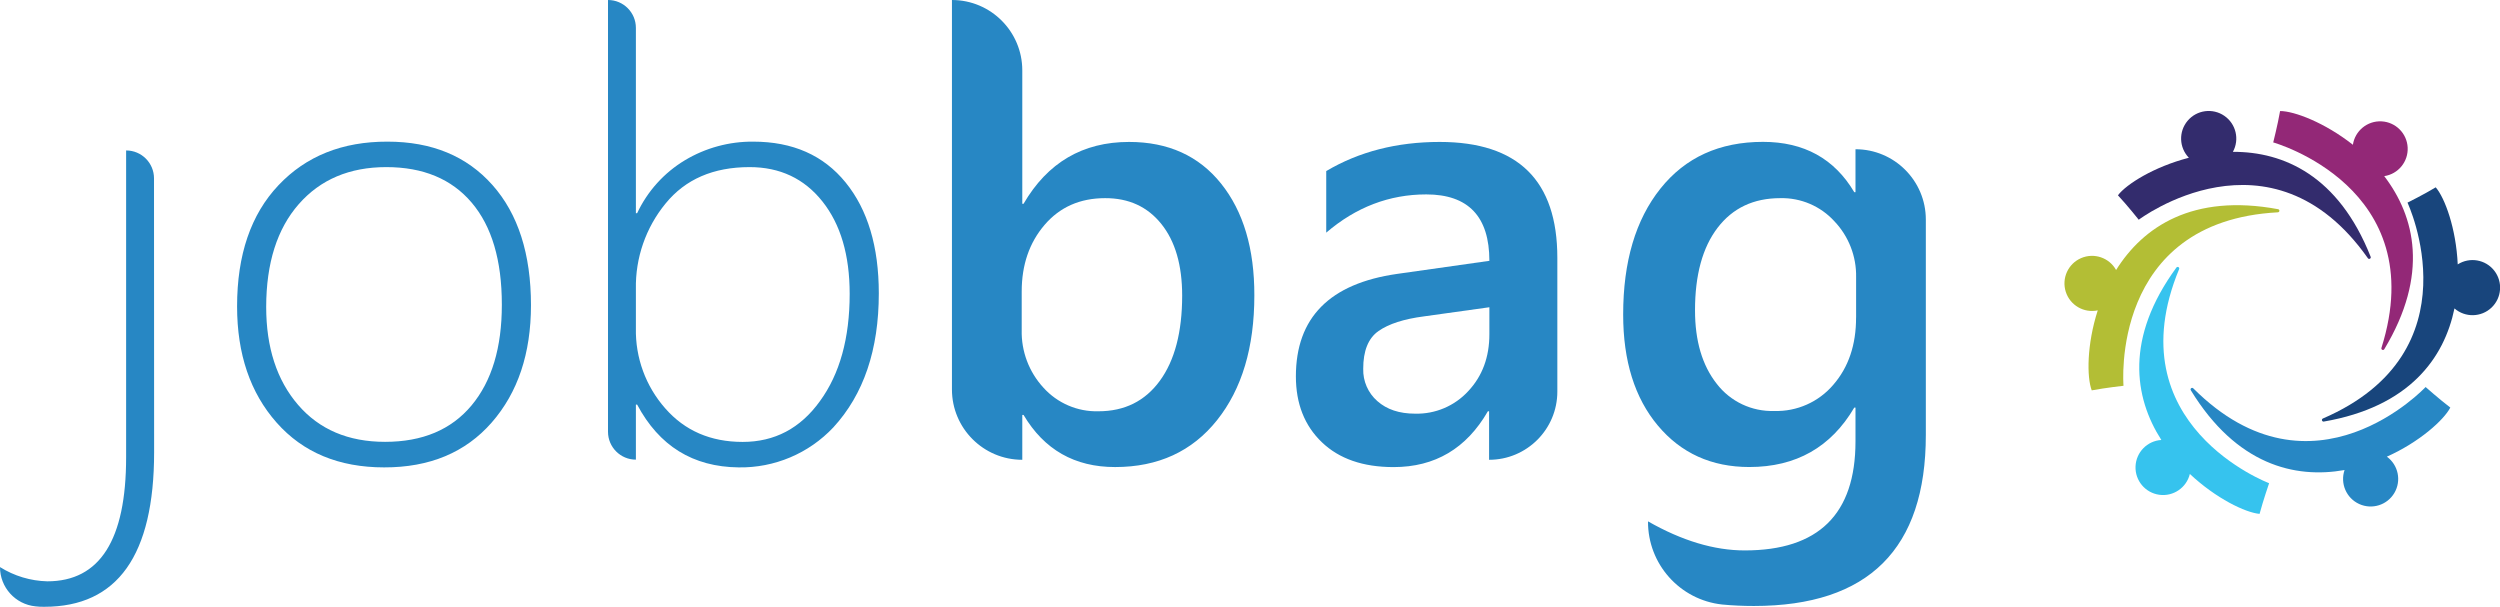
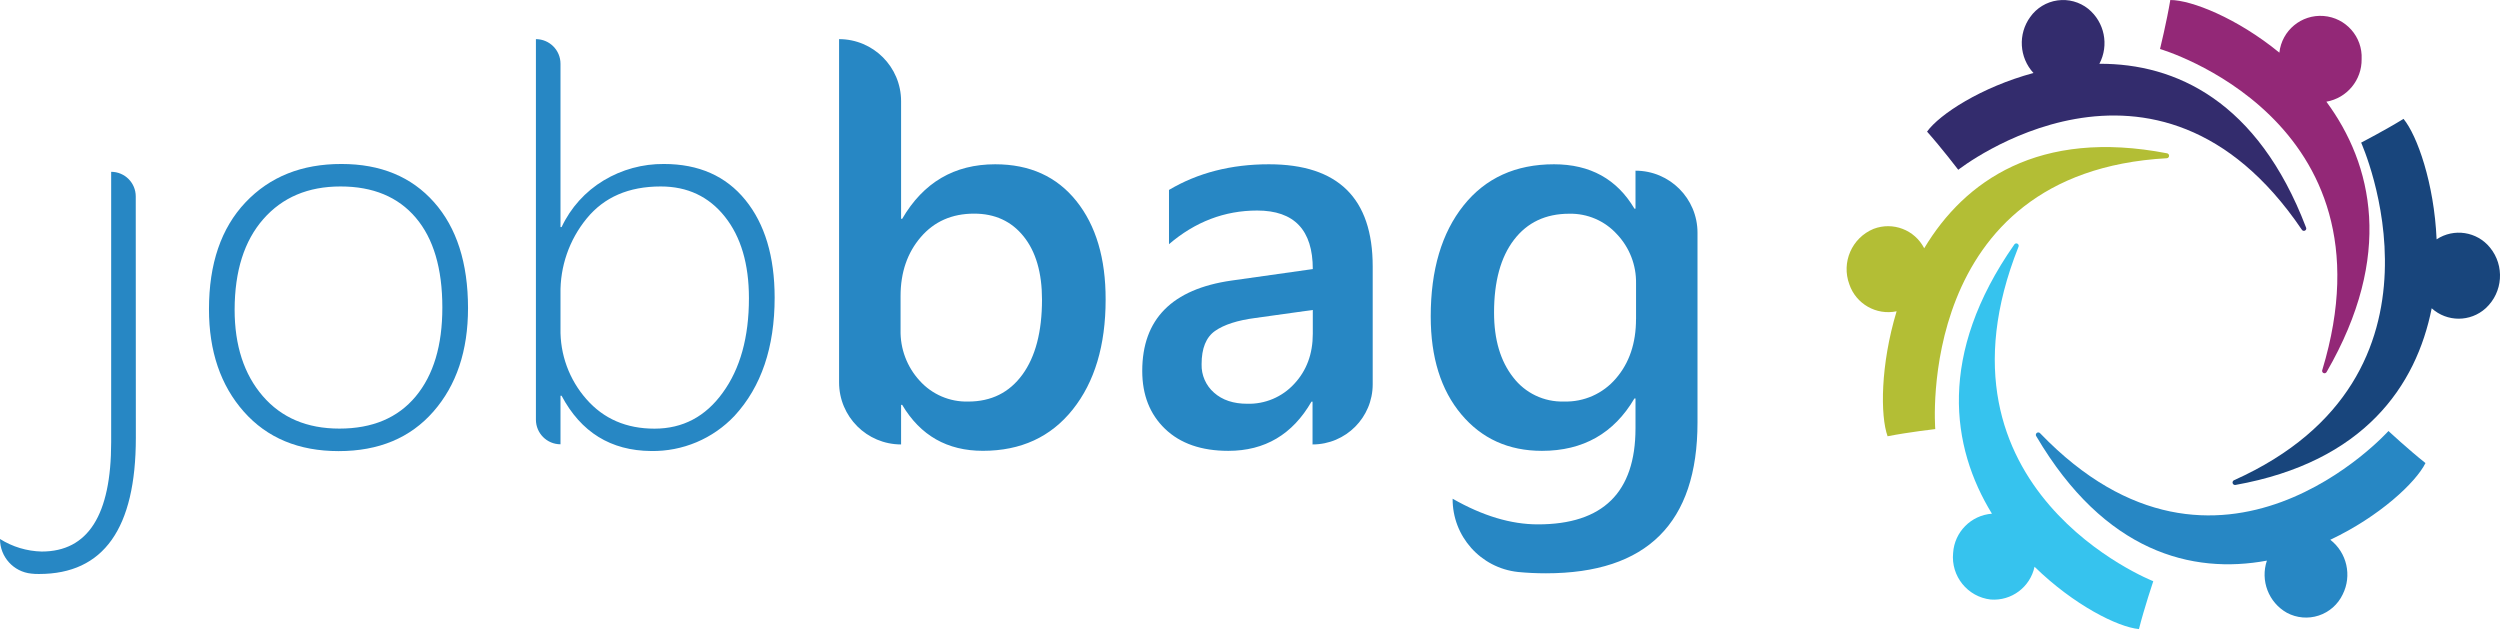
- <svg xmlns="http://www.w3.org/2000/svg" viewBox="0 0 681.29 165.36">
+ <svg xmlns="http://www.w3.org/2000/svg" viewBox="0 0 772.93 194.49">
  <defs>
    <style>.cls-1{fill:#2787c4;}.cls-2{fill:#932877;}.cls-3{fill:#18457c;}.cls-4{fill:#36c3ee;}.cls-5{fill:#b3be35;}.cls-6{fill:#332c6d;}</style>
  </defs>
-   <g id="Layer_2" data-name="Layer 2">
-     <g id="Layer_1-2" data-name="Layer 1">
-       <path class="cls-1" d="M104.69,127.37q-18.51,0-29.3-12.19T64.61,83.48q0-21.07,11.28-33T105.6,38.6q18.11,0,28.6,11.82t10.5,32.73q0,19.75-10.71,32T104.69,127.37Zm.58-81.83q-15,0-23.85,10.09t-8.88,28q0,16.6,8.68,26.69t23.72,10.09q15.28,0,23.56-9.92T136.76,83q0-18.1-8.22-27.78T105.27,45.54Z" />
-       <path class="cls-1" d="M173.63,110.26h-.34v15h0a7.6,7.6,0,0,1-7.6-7.6V0h0a7.6,7.6,0,0,1,7.6,7.6V58.1h.34a33.39,33.39,0,0,1,13-14.42,35.63,35.63,0,0,1,18.64-5.08q16.13,0,25.17,11.12t9.05,30.21q0,23.07-12.39,36.54a34.64,34.64,0,0,1-25.82,10.9Q182.62,127.17,173.63,110.26Zm-.34-31.49V89.43a32,32,0,0,0,8,21.86q8,9.13,21.08,9.14t21.08-11.12q8.1-11.11,8.1-29.22,0-15.87-7.44-25.21t-19.84-9.34q-14.81,0-22.89,9.92A35.67,35.67,0,0,0,173.29,78.77Z" />
-       <path class="cls-1" d="M278.93,113.07h-.34V125.3h0a19.17,19.17,0,0,1-19.17-19.17V0h0a19.18,19.18,0,0,1,19.17,19.18V55.54h.34q9.82-16.86,28.76-16.86,16,0,25.09,11.37t9.05,30.46q0,21.24-10.17,34t-27.77,12.77Q287.36,127.29,278.93,113.07Zm-.5-33.64v10.5a22.39,22.39,0,0,0,5.91,15.7,19.46,19.46,0,0,0,15,6.45q10.67,0,16.74-8.31t6.08-23.18q0-12.48-5.67-19.55T301.16,54q-10.25,0-16.49,7.28T278.43,79.43Z" />
-       <path class="cls-1" d="M405.8,125.3h0V112.08h-.33q-8.76,15.21-25.7,15.21-12.48,0-19.55-6.78t-7.07-17.94q0-24,27.61-27.93l25.12-3.56q0-18.09-17.19-18.1-15.12,0-27.27,10.42V46.62q13.38-7.93,30.91-7.94,32.07,0,32.07,31.58v36.45A18.59,18.59,0,0,1,405.8,125.3Zm.08-41.57-17.77,2.48q-8.26,1.07-12.44,4t-4.17,10.29a11.27,11.27,0,0,0,3.84,8.8q3.86,3.43,10.29,3.43a19,19,0,0,0,14.51-6.16q5.75-6.15,5.74-15.5Z" />
-       <path class="cls-1" d="M524.82,118.53q0,46.6-46.86,46.61-4.48,0-8.64-.4a22.65,22.65,0,0,1-20.21-22.66h0Q463,150,475.48,150q30.16,0,30.17-29.68v-9.25h-.33q-9.51,16.2-28.6,16.2-15.45,0-24.92-11.29t-9.46-30.29q0-21.57,10.16-34.3t27.94-12.73q16.77,0,24.88,13.72h.33V40.67h0a19.17,19.17,0,0,1,19.17,19.17Zm-19-32v-11A21.51,21.51,0,0,0,499.9,60.3,19.34,19.34,0,0,0,485.15,54q-10.9,0-17.07,8.06t-6.16,22.52q0,12.49,5.91,20A19,19,0,0,0,483.5,112a20.33,20.33,0,0,0,16.11-7.15Q505.82,97.7,505.81,86.54Z" />
-       <path class="cls-1" d="M42,123.22q0,42.14-29.91,42.14c-.8,0-1.61,0-2.42-.12A10.74,10.74,0,0,1,0,154.54H0a25.48,25.48,0,0,0,12.89,3.88q21.48,0,21.48-33.79V41h0a7.6,7.6,0,0,1,7.6,7.6Z" />
-       <path class="cls-2" d="M649.74,48a7.51,7.51,0,1,0-8.54-8.55c-7.7-6.06-16-9.19-19.84-9.19-.66,3.79-1.87,8.55-1.87,8.55s43.34,12.14,29.49,56a.43.43,0,0,0,.78.35C662,74.82,658.15,59,649.74,48Z" />
-       <path class="cls-3" d="M668.88,84.05a7.51,7.51,0,1,0,.89-12c-.44-9.79-3.51-18.14-6-21-3.3,2-7.69,4.17-7.69,4.17S675.2,95.88,633,114.06a.44.44,0,0,0,.24.83C656.6,110.87,666.09,97.58,668.88,84.05Z" />
-       <path class="cls-1" d="M638.93,128.09a7.51,7.51,0,1,0,11.53-3.64c8.92-4,15.53-10,17.29-13.38-3.06-2.34-6.73-5.6-6.73-5.6s-30.73,32.88-63.29.39a.43.43,0,0,0-.67.54C609.47,126.64,625.33,130.51,638.93,128.09Z" />
-       <path class="cls-4" d="M589,119.9a7.51,7.51,0,1,0,7.77,9.26c7.14,6.7,15.16,10.54,19,10.88,1-3.73,2.6-8.36,2.6-8.36s-42.12-15.85-24.52-58.35a.43.43,0,0,0-.75-.41C579.07,92.11,581.54,108.25,589,119.9Z" />
-       <path class="cls-5" d="M576.67,73.58a7.51,7.51,0,1,0-5,11c-3,9.33-3,18.22-1.64,21.8,3.78-.71,8.66-1.25,8.66-1.25s-3.84-44.84,42.08-47.27a.43.43,0,0,0,.06-.85C597.48,52.67,584,61.86,576.67,73.58Z" />
-       <path class="cls-6" d="M608.5,41.38a7.52,7.52,0,1,0-12,1.61c-9.49,2.46-17,7.18-19.33,10.23,2.62,2.82,5.67,6.66,5.67,6.66s35.91-27.13,62.42,10.45a.43.43,0,0,0,.76-.41C637.28,47.86,622.31,41.32,608.5,41.38Z" />
+   <g id="Capa_2" data-name="Capa 2">
+     <g id="Layer_1" data-name="Layer 1">
+       <path class="cls-1" d="M104.69,139.47q-18.51,0-29.3-12.19T64.61,95.58q0-21.08,11.28-33T105.6,50.7q18.11,0,28.6,11.82t10.5,32.73q0,19.77-10.71,32T104.69,139.47Zm.58-81.82q-15,0-23.85,10.08t-8.88,28q0,16.62,8.68,26.7t23.72,10.08q15.28,0,23.56-9.92t8.26-27.52q0-18.11-8.22-27.77T105.27,57.65Z" />
+       <path class="cls-1" d="M173.63,122.36h-.34v15h0a7.61,7.61,0,0,1-7.6-7.61V12.1h0a7.61,7.61,0,0,1,7.6,7.61v50.5h.34a33.33,33.33,0,0,1,13-14.42,35.55,35.55,0,0,1,18.64-5.09q16.13,0,25.17,11.12T239.5,92q0,23.09-12.39,36.55a34.67,34.67,0,0,1-25.82,10.89Q182.62,139.28,173.63,122.36Zm-.34-31.49v10.67a32.05,32.05,0,0,0,8,21.86q8,9.14,21.08,9.13t21.08-11.12q8.1-11.11,8.1-29.22,0-15.85-7.44-25.2t-19.84-9.34q-14.81,0-22.89,9.91A35.71,35.71,0,0,0,173.29,90.87Z" />
+       <path class="cls-1" d="M278.93,125.17h-.34v12.24h0a19.18,19.18,0,0,1-19.17-19.18V12.1h0a19.18,19.18,0,0,1,19.17,19.18V67.65h.34q9.82-16.86,28.76-16.86,16,0,25.09,11.36t9.05,30.46q0,21.24-10.17,34t-27.77,12.77Q287.36,139.39,278.93,125.17Zm-.5-33.63V102a22.42,22.42,0,0,0,5.91,15.71,19.48,19.48,0,0,0,15,6.44q10.67,0,16.74-8.3t6.08-23.19q0-12.48-5.67-19.55t-15.33-7.06q-10.25,0-16.49,7.27T278.43,91.54Z" />
+       <path class="cls-1" d="M405.8,137.41h0V124.18h-.33q-8.76,15.21-25.7,15.21-12.48,0-19.55-6.78t-7.07-17.93q0-24,27.61-27.94l25.12-3.55q0-18.1-17.19-18.1-15.12,0-27.27,10.41V58.72q13.38-7.94,30.91-7.93,32.07,0,32.07,31.57v36.45A18.6,18.6,0,0,1,405.8,137.41Zm.08-41.58-17.77,2.48q-8.26,1.08-12.44,4t-4.17,10.29a11.26,11.26,0,0,0,3.84,8.8q3.86,3.44,10.29,3.43a19,19,0,0,0,14.51-6.15q5.75-6.16,5.74-15.5Z" />
+       <path class="cls-1" d="M524.82,130.63q0,46.62-46.86,46.62-4.48,0-8.64-.41a22.63,22.63,0,0,1-20.21-22.65h0q13.89,7.94,26.37,7.93,30.16,0,30.17-29.67v-9.26h-.33q-9.51,16.2-28.6,16.2-15.45,0-24.92-11.28t-9.46-30.29q0-21.58,10.16-34.3t27.94-12.73q16.77,0,24.88,13.72h.33V52.77h0a19.17,19.17,0,0,1,19.17,19.17Zm-19-32v-11A21.55,21.55,0,0,0,499.9,72.4a19.33,19.33,0,0,0-14.75-6.32q-10.9,0-17.07,8.06t-6.16,22.52q0,12.48,5.91,20a19,19,0,0,0,15.67,7.48A20.3,20.3,0,0,0,499.61,117Q505.82,109.8,505.81,98.64Z" />
+       <path class="cls-1" d="M42,135.33q0,42.13-29.91,42.13c-.8,0-1.61,0-2.42-.12A10.73,10.73,0,0,1,0,166.64H0a25.38,25.38,0,0,0,12.89,3.88q21.48,0,21.48-33.79V53.12h0a7.6,7.6,0,0,1,7.6,7.6Z" />
+       <path class="cls-2" d="M719.25,31.44a13.17,13.17,0,0,0,10.9-13.16,12.76,12.76,0,0,0-25.43-2C691.62,5.55,677.46,0,671,0c-1.12,6.72-3.18,15.15-3.18,15.15s73.74,21.5,50.18,99.2a.74.74,0,0,0,1.34.63C740.13,79,733.56,50.84,719.25,31.44Z" />
+       <path class="cls-3" d="M751.81,95.31a12.42,12.42,0,0,0,16.69,0,13.7,13.7,0,0,0,1.32-18.79A12.43,12.43,0,0,0,753.33,74c-.76-17.34-6-32.12-10.23-37.25C737.48,40.22,730,44.1,730,44.1s32.56,72.16-39.32,104.38a.77.77,0,0,0,.42,1.46C730.92,142.82,747.06,119.27,751.81,95.31Z" />
+       <path class="cls-1" d="M700.86,173.33a13.54,13.54,0,0,0,6.19,16.13,12.55,12.55,0,0,0,17.25-5.69,13.65,13.65,0,0,0-3.84-16.89c15.19-7.17,26.44-17.69,29.43-23.71-5.21-4.13-11.45-9.91-11.45-9.91s-52.29,58.24-107.69.69a.75.75,0,0,0-1.14,1C650.72,170.75,677.72,177.62,700.86,173.33Z" />
+       <path class="cls-4" d="M615.85,158.82a13,13,0,0,0-12,12.12,13.18,13.18,0,0,0,11.64,14.42,12.85,12.85,0,0,0,13.53-10.14c12.16,11.88,25.8,18.68,32.28,19.27,1.68-6.6,4.43-14.8,4.43-14.8S594.1,151.61,624.05,76.33a.74.74,0,0,0-1.28-.74C599,109.59,603.2,138.19,615.85,158.82Z" />
+       <path class="cls-5" d="M594.91,76.76a12.56,12.56,0,0,0-15.66-6,13.48,13.48,0,0,0-7.49,17.14,12.7,12.7,0,0,0,14.62,8.34c-5,16.54-5.08,32.29-2.79,38.64,6.44-1.27,14.74-2.22,14.74-2.22s-6.54-79.44,71.61-83.74A.77.77,0,0,0,670,47.4C630.32,39.72,607.34,56,594.91,76.76Z" />
+       <path class="cls-6" d="M649.07,19.72a13.68,13.68,0,0,0-3.46-17,12.46,12.46,0,0,0-17.92,2.53,13.7,13.7,0,0,0,1,17.32c-16.14,4.36-29,12.73-32.9,18.12,4.46,5,9.65,11.8,9.65,11.8S666.54,4.43,711.65,71a.74.74,0,0,0,1.29-.73C698,31.19,672.57,19.61,649.07,19.72Z" />
    </g>
  </g>
</svg>
